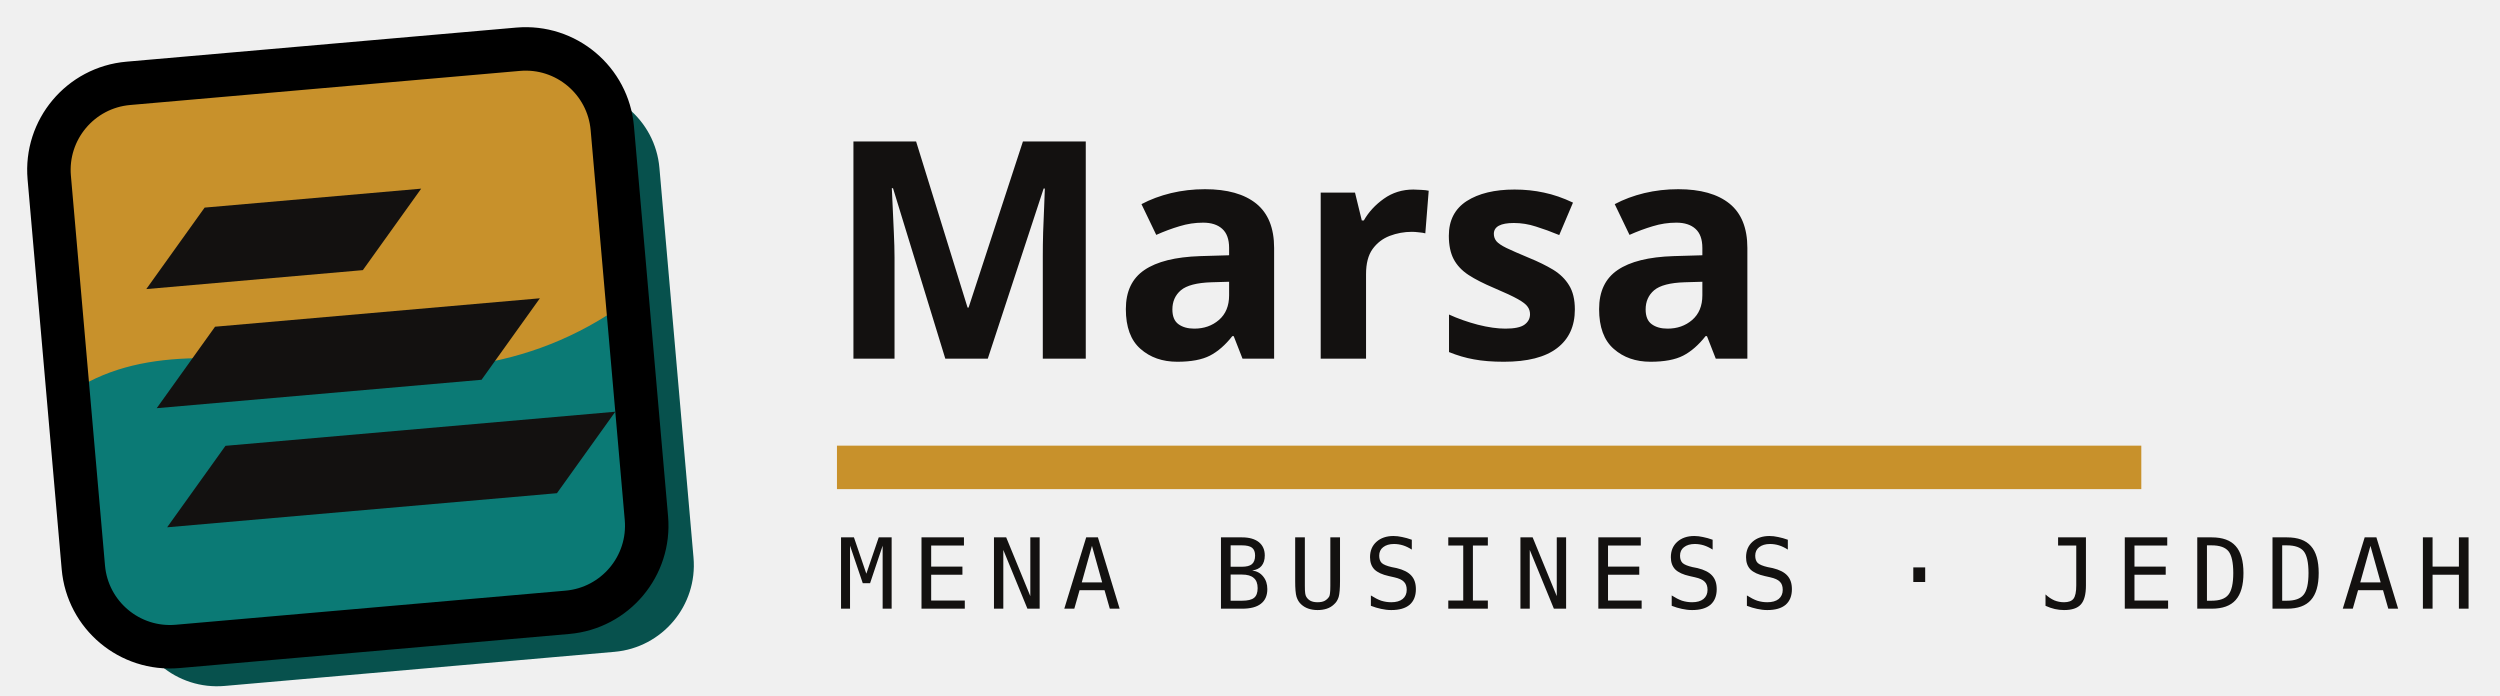
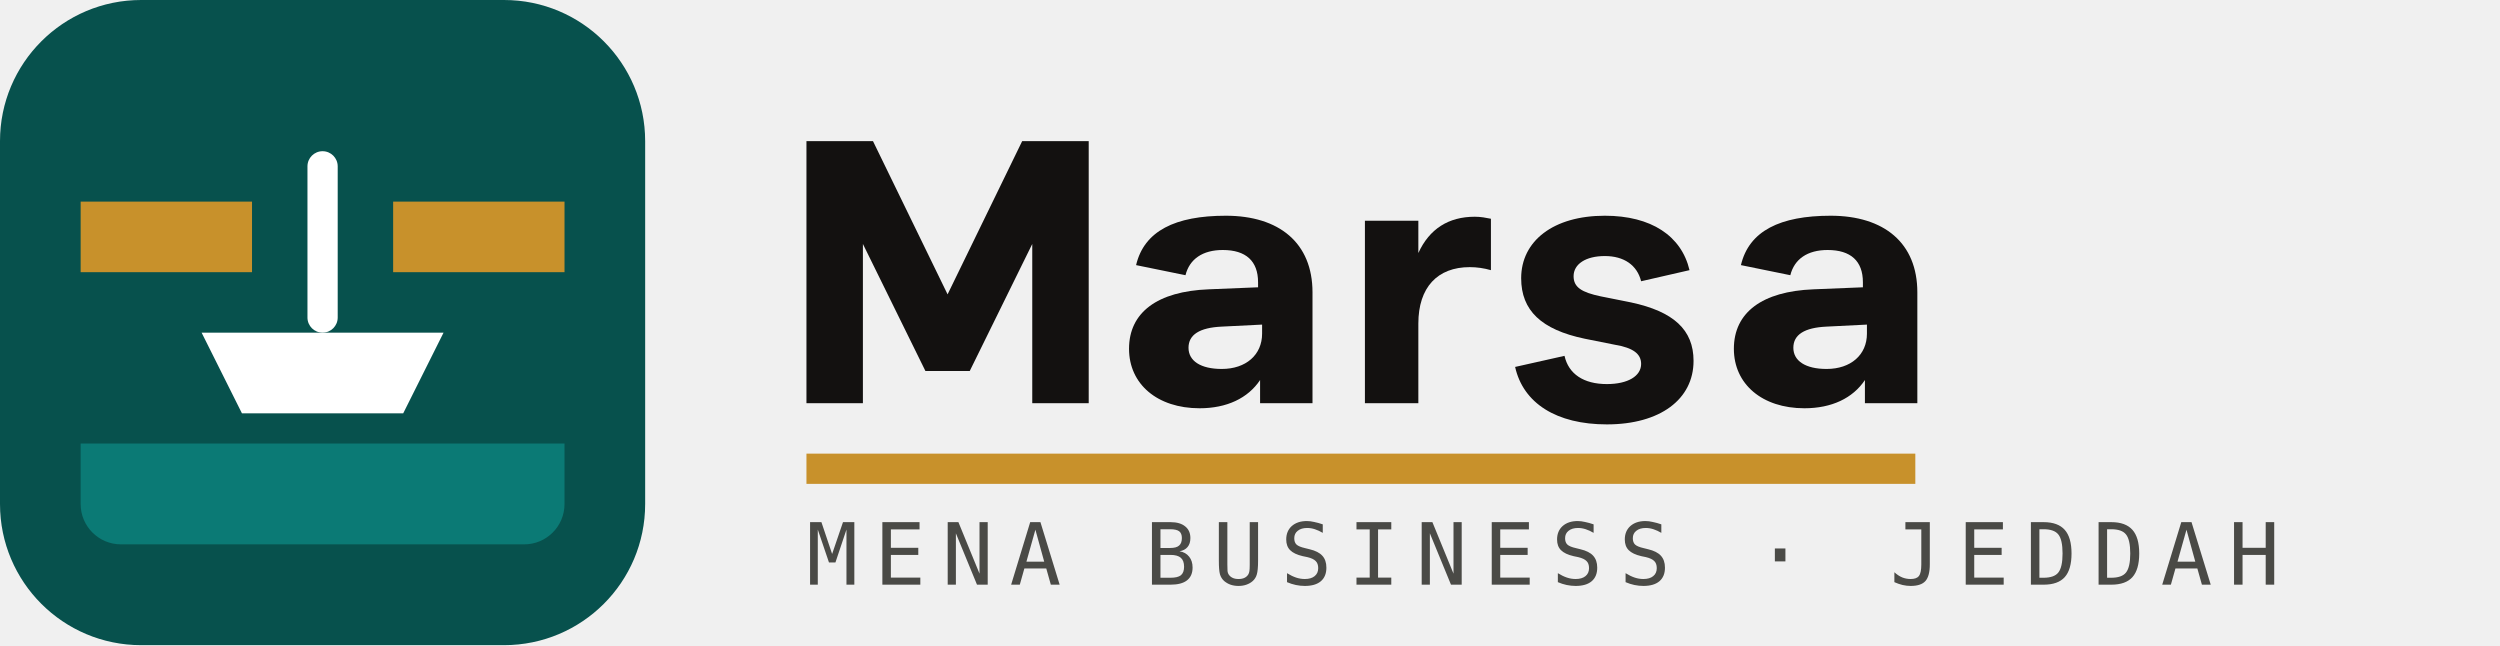
- <svg xmlns="http://www.w3.org/2000/svg" width="230" height="64" viewBox="0 0 230 64" role="img" aria-label="Marsa logo">
-   <defs>
-     <clipPath id="marsaSqLg">
-       <rect x="6" y="6" width="52" height="52" rx="8" />
-     </clipPath>
-   </defs>
-   <g transform="rotate(-5 32 32)">
-     <rect x="10" y="10" width="52" height="52" rx="8" fill="#07514D" />
-     <g clip-path="url(#marsaSqLg)">
-       <rect x="6" y="6" width="52" height="52" fill="#C8912B" />
-       <path d="M6,34 C20,26 38,42 58,30 L58,58 L6,58 Z" fill="#0B7A75" />
-     </g>
-     <rect x="6" y="6" width="52" height="52" rx="8" fill="none" stroke="#000000" stroke-width="4" />
-     <polygon points="14,25 34,25 40,18 20,18" fill="#131110" />
-     <polygon points="14,36 44,36 50,29 20,29" fill="#131110" />
-     <polygon points="14,47 50,47 56,40 20,40" fill="#131110" />
+ <svg xmlns="http://www.w3.org/2000/svg" width="248" height="64" viewBox="0 0 248 64" role="img" aria-label="Marsa — MENA business, Jeddah">
+   <rect width="64" height="64" rx="14" fill="#07514D" />
+   <path d="M8 20h17v7H8z" fill="#C8912B" />
+   <path d="M39 20h17v7H39z" fill="#C8912B" />
+   <path d="M8 44h48v6a4 4 0 0 1-4 4H12a4 4 0 0 1-4-4z" fill="#0B7A75" />
+   <path d="M20 33h24l-4 8H24z" fill="#FFFFFF" />
+   <rect x="30.5" y="15" width="3" height="18" rx="1.5" fill="#FFFFFF" />
+   <g fill="#131110">
+     <path d="M80 14h6.6l7.4 15.2L101.4 14H108v26h-5.6V24.2l-6.2 12.6h-4.4L85.6 24.2V40H80z" />
+     <path d="M121.6 21.4c5.3 0 8.6 2.7 8.6 7.6V40h-5.2v-2.3c-1.2 1.8-3.3 2.8-6 2.8-4.2 0-7-2.4-7-5.9 0-3.6 2.8-5.7 7.9-5.9l4.9-.2v-.5c0-2.1-1.2-3.2-3.5-3.2-2 0-3.3.9-3.7 2.5l-4.9-1c.8-3.4 3.9-4.9 8.9-4.9zm-.4 15.2c2.4 0 4-1.4 4-3.5v-.9l-4 .2c-2.2.1-3.3.8-3.3 2.1 0 1.3 1.2 2.1 3.3 2.1z" />
+     <path d="M135.4 21.9h5.3v3.2c1.1-2.4 3-3.6 5.6-3.6.6 0 1.1.1 1.6.2v5.1c-.7-.2-1.4-.3-2.1-.3-3.2 0-5.1 2-5.1 5.6V40h-5.3z" />
+     <path d="M159.2 21.4c4.6 0 7.6 2 8.4 5.4l-4.8 1.1c-.4-1.6-1.7-2.5-3.6-2.5-1.9 0-3.1.8-3.1 2 0 1.1.8 1.6 2.7 2l3 .6c4.2.9 6.2 2.7 6.2 5.8 0 3.8-3.3 6.3-8.6 6.3-5 0-8.3-2.1-9.1-5.7l4.9-1.1c.4 1.8 1.9 2.8 4.2 2.8 2.1 0 3.4-.8 3.4-2 0-1-.8-1.6-2.6-1.9l-3-.6c-4.3-.9-6.3-2.8-6.3-6 0-3.7 3.2-6.2 8.3-6.2z" />
+     <path d="M181.6 21.4c5.3 0 8.6 2.7 8.6 7.6V40H185v-2.3c-1.2 1.8-3.3 2.8-6 2.8-4.2 0-7-2.4-7-5.9 0-3.6 2.8-5.7 7.9-5.9l4.9-.2v-.5c0-2.1-1.2-3.2-3.5-3.2-2 0-3.3.9-3.7 2.5l-4.9-1c.8-3.4 3.9-4.9 8.9-4.9zm-.4 15.2c2.4 0 4-1.4 4-3.5v-.9l-4 .2c-2.2.1-3.3.8-3.3 2.1 0 1.3 1.2 2.1 3.3 2.1z" />
  </g>
-   <text x="76" y="33" font-family="Space Grotesk, sans-serif" font-size="28" font-weight="700" fill="#131110">Marsa</text>
-   <rect x="77" y="41" width="120" height="4" fill="#C8912B" />
-   <text x="77" y="56" font-family="JetBrains Mono, monospace" font-size="9" letter-spacing="1.5" fill="#131110">MENA BUSINESS · JEDDAH</text>
+   <rect x="80" y="45" width="110" height="3" fill="#C8912B" />
+   <text x="80" y="58" font-family="ui-monospace, SFMono-Regular, Menlo, Consolas, monospace" font-size="8.5" letter-spacing="1.6" fill="#4A4A46">MENA BUSINESS · JEDDAH</text>
</svg>
